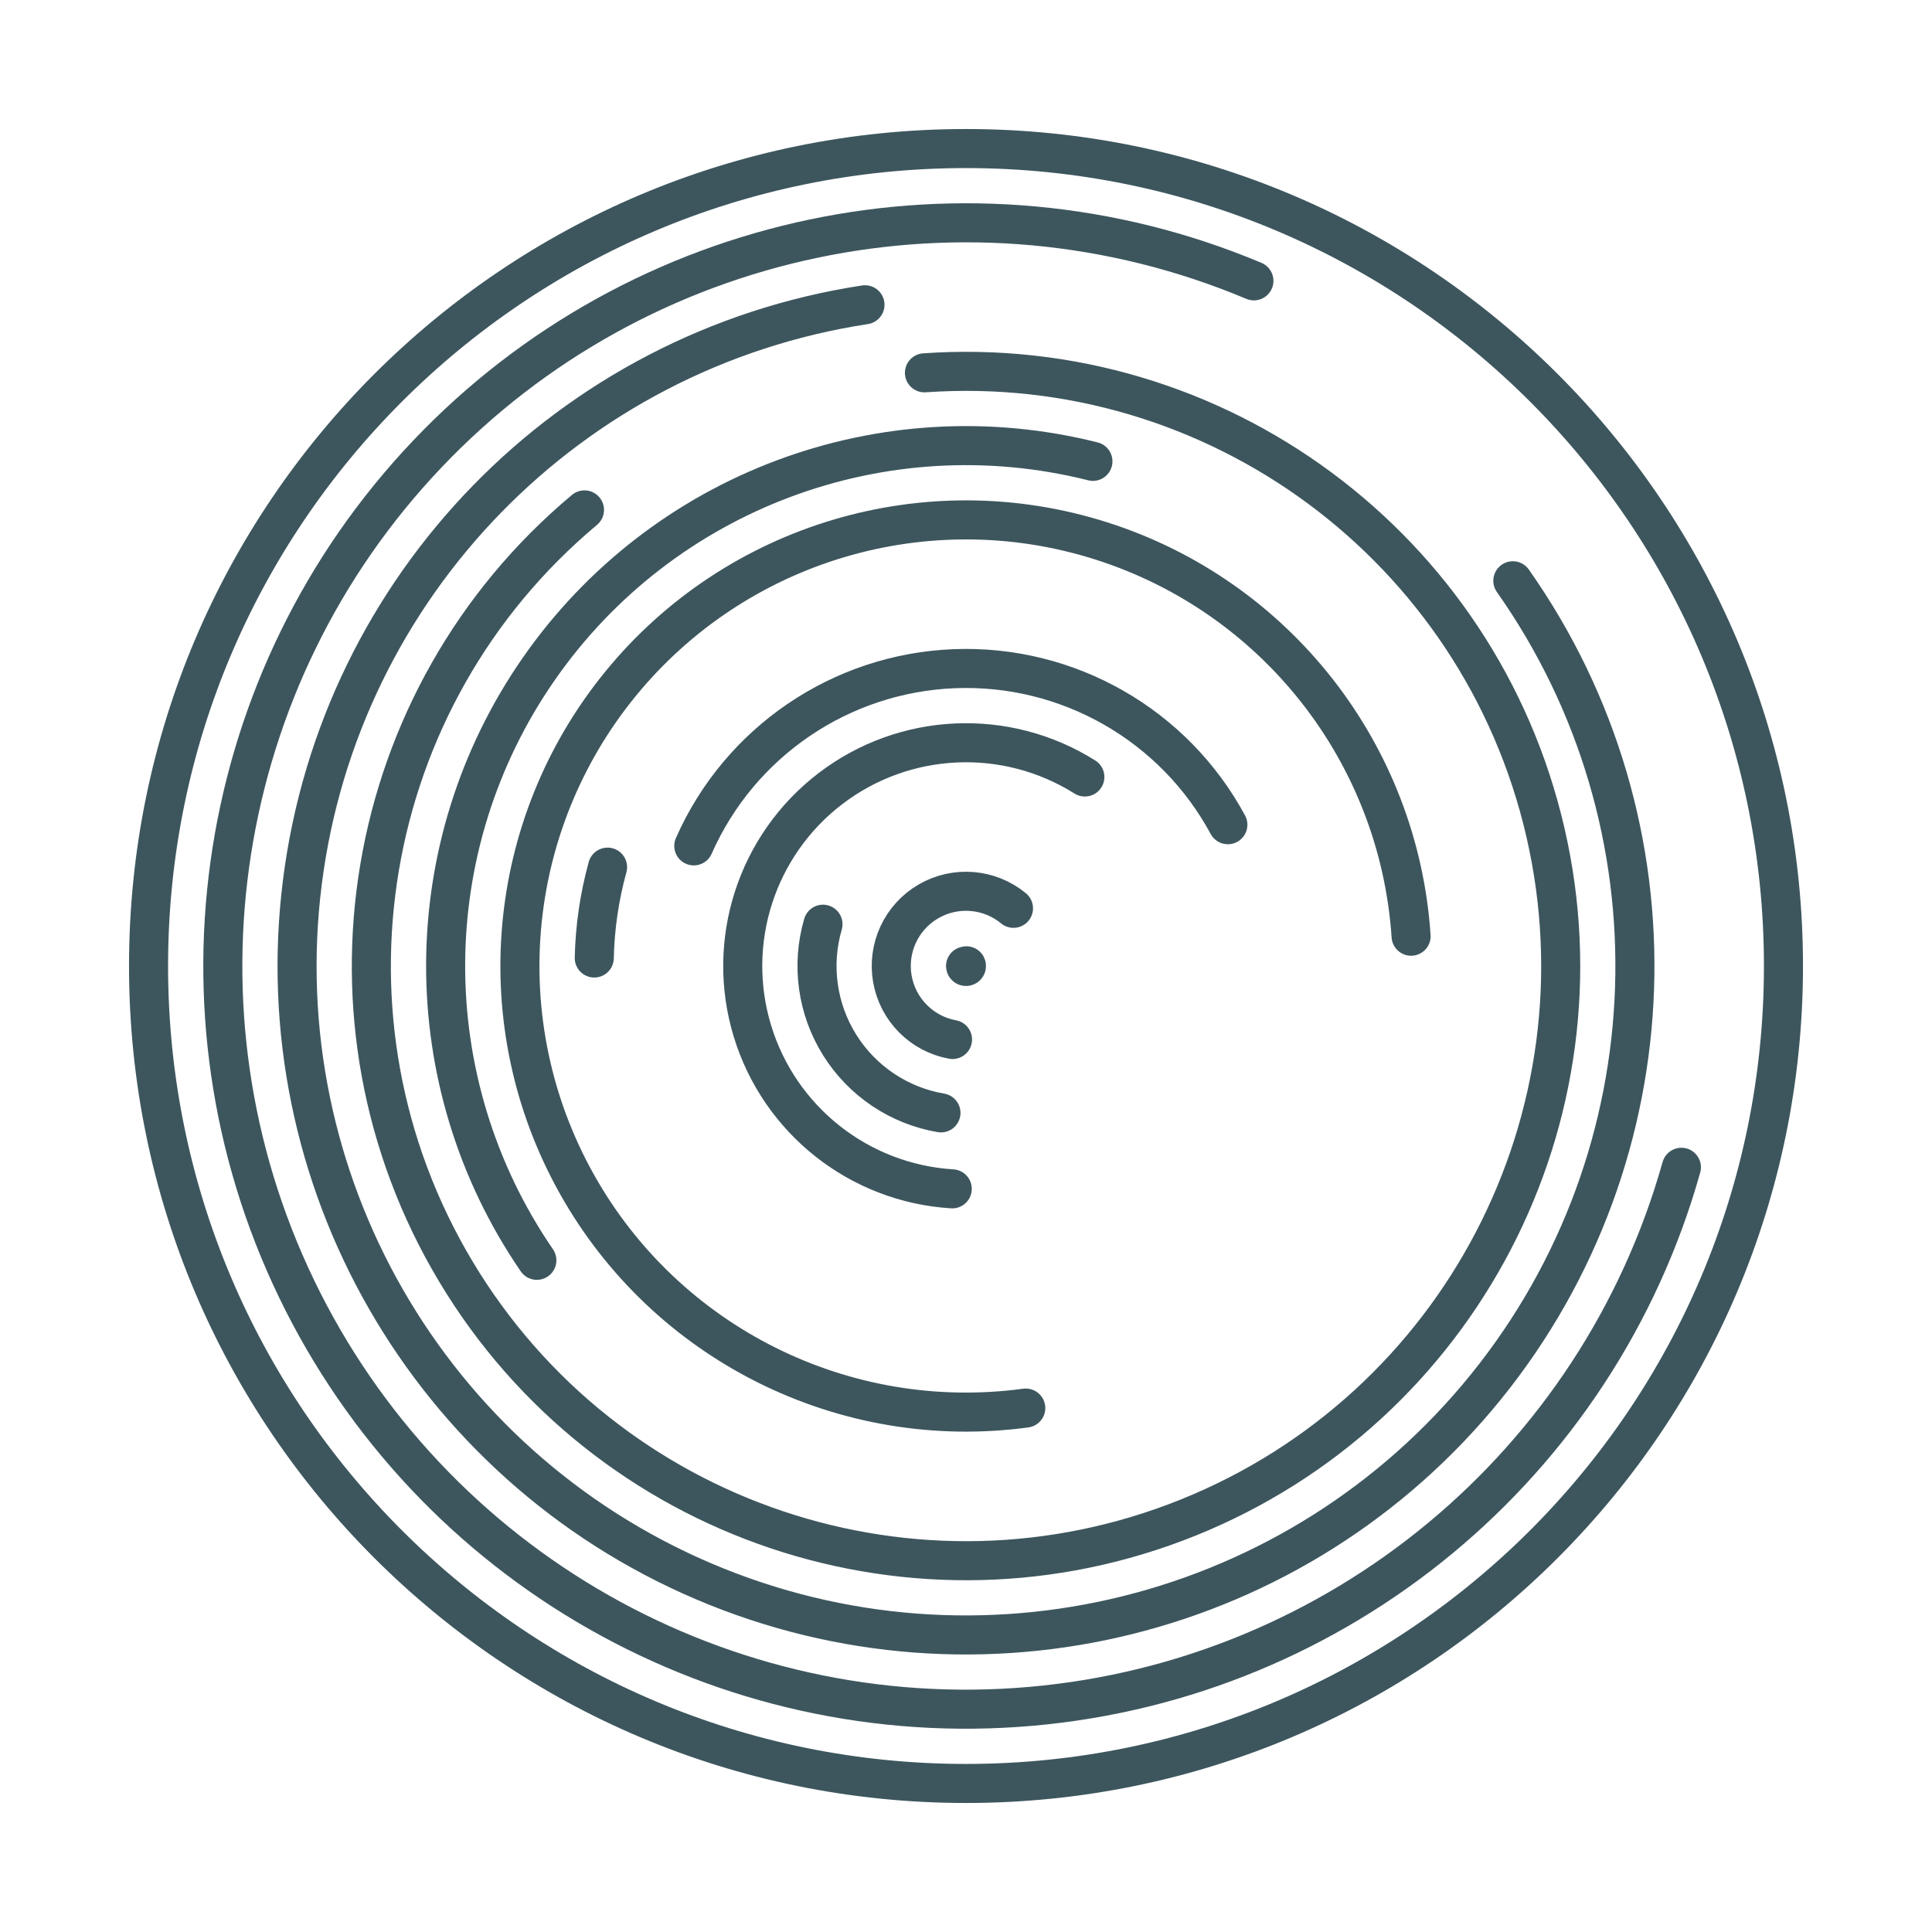
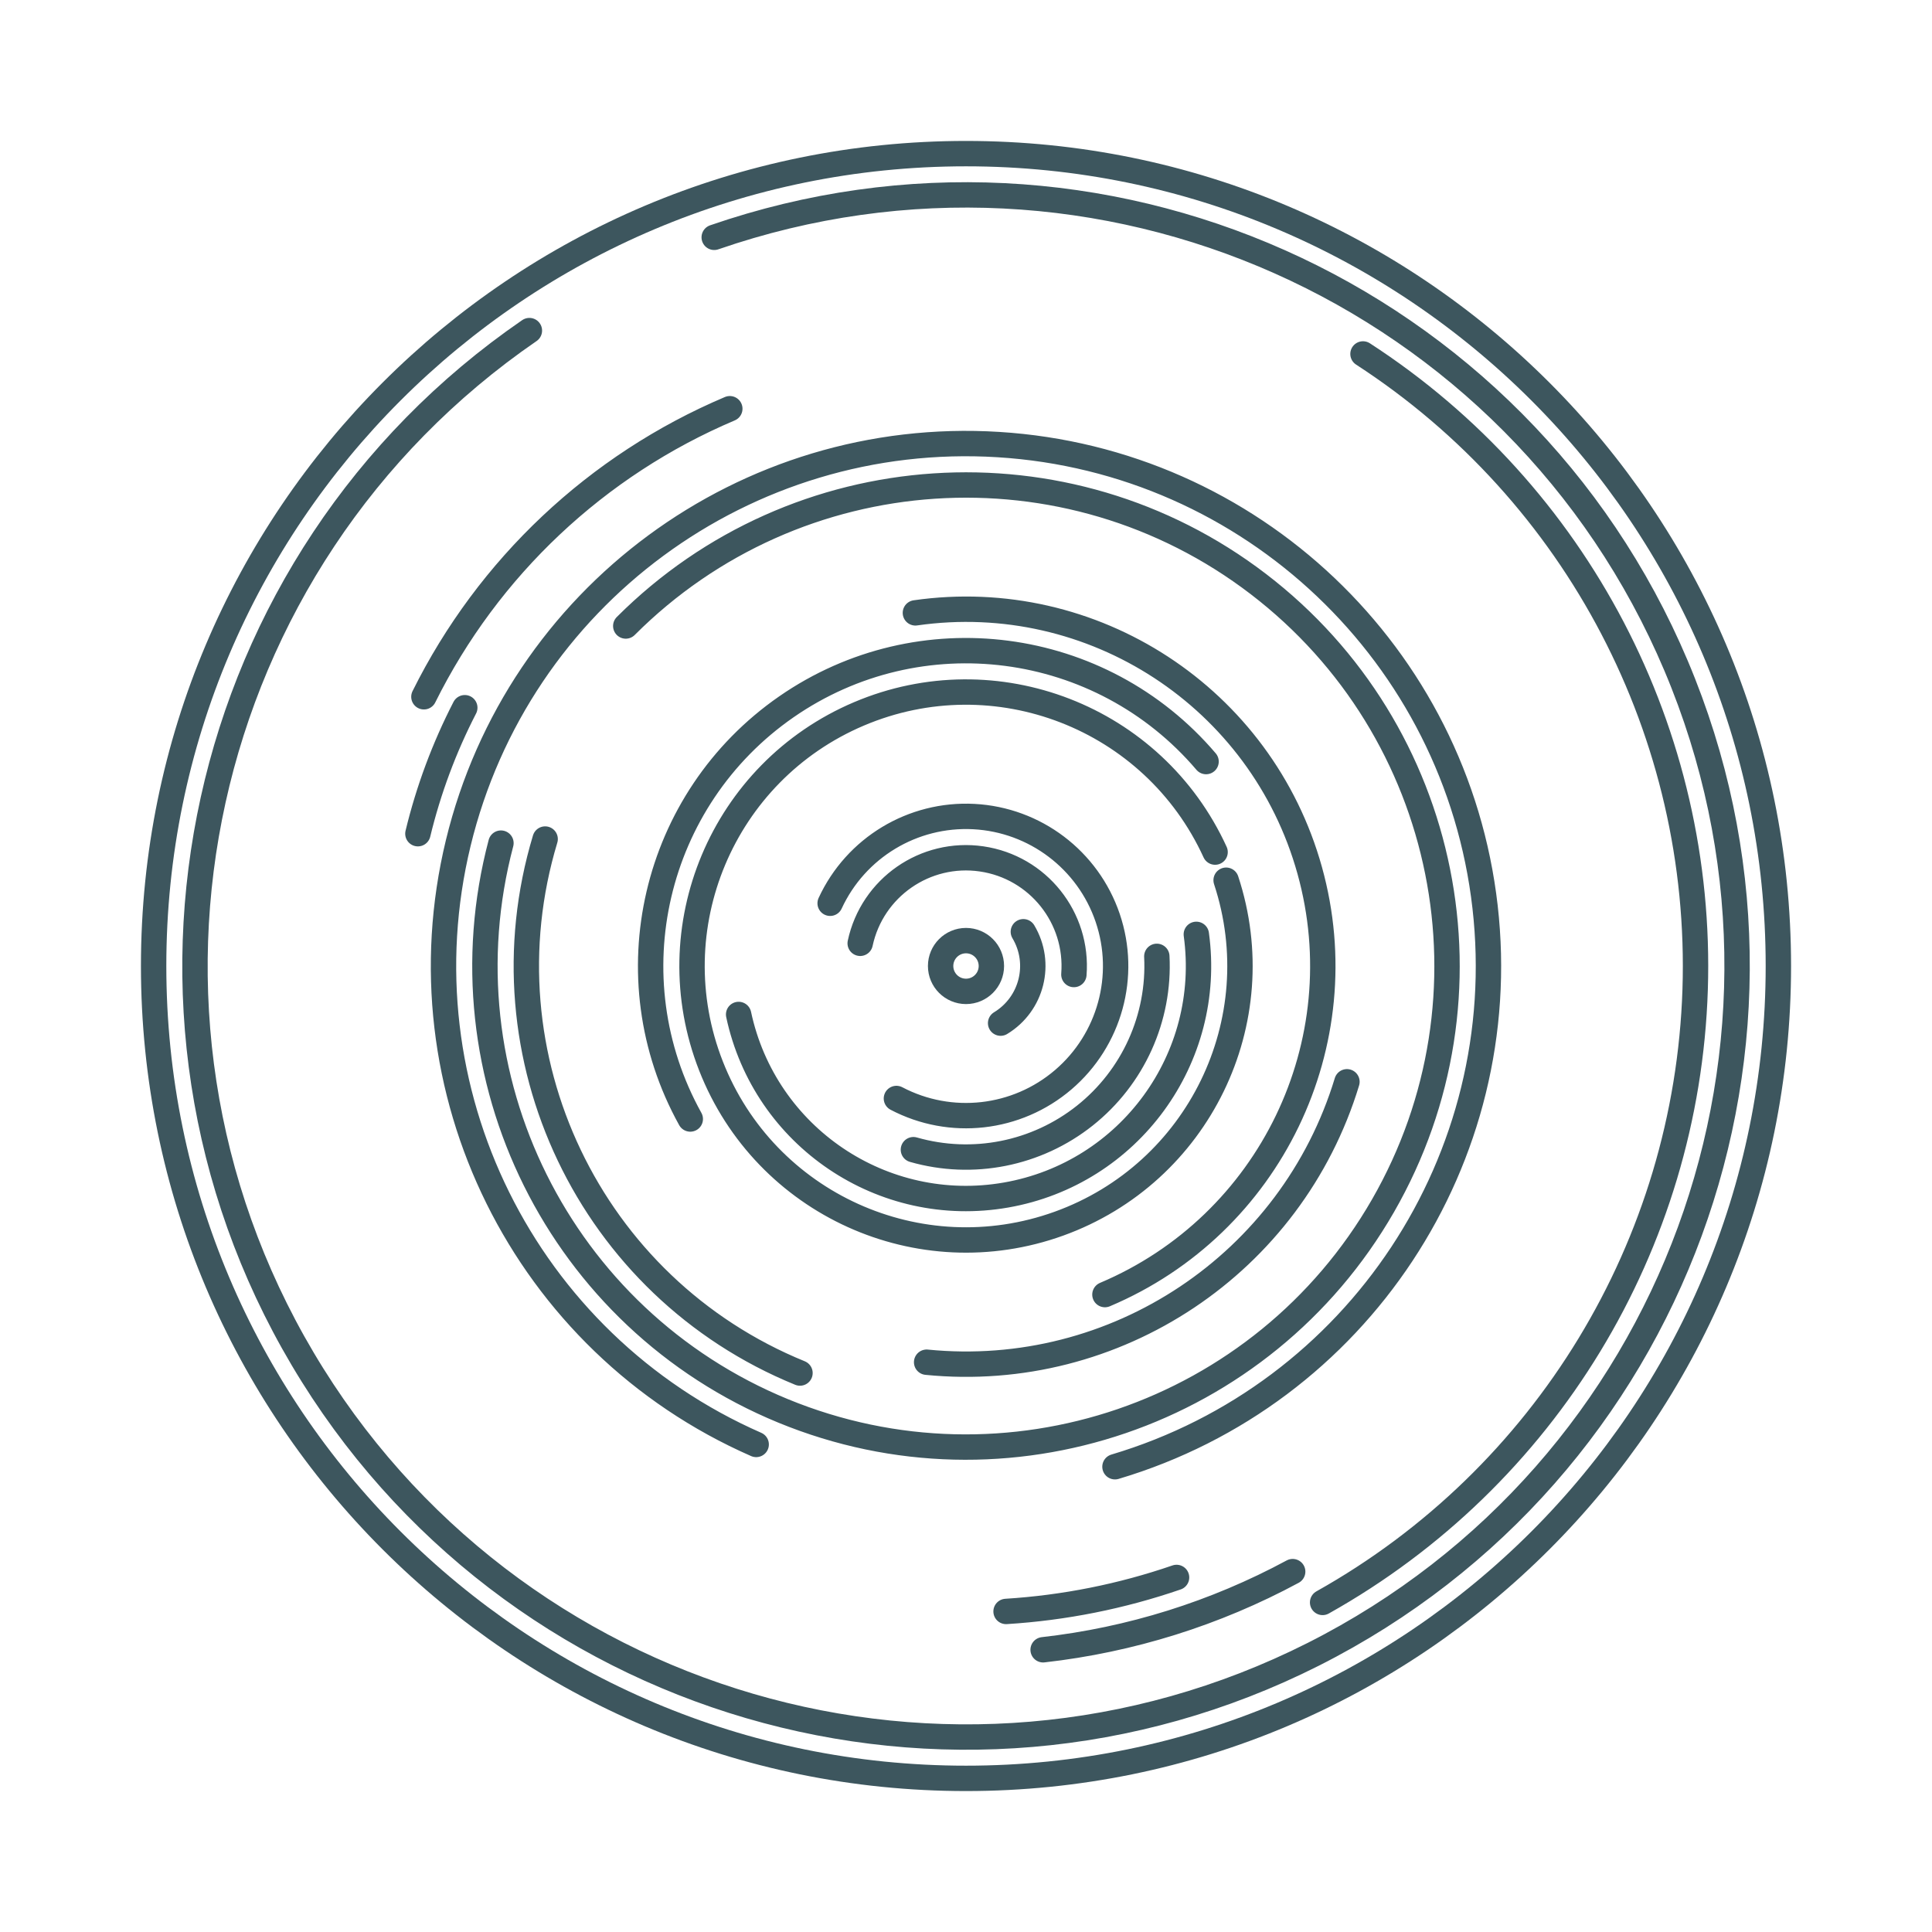
- <svg xmlns="http://www.w3.org/2000/svg" width="256" height="256" viewBox="-100.248 -100.248 200.495 200.495">
+ <svg xmlns="http://www.w3.org/2000/svg" height="180" viewBox="-198.79 -198.79 397.58 397.58" width="180">
  <g id="comitl-disc">
-     <path id="arcs" d="M 0.042 -0.02 A 0.047 0.047 0 1 1 -0.047 0.002 M -1.4 7.627 A 7.755 7.755 0 1 1 4.928 -5.987 M -2.599 15.242 A 15.463 15.463 0 0 1 -14.842 -4.337 M -1.428 23.126 A 23.17 23.17 0 1 1 12.334 -19.615 M -28.25 -12.466 A 30.878 30.878 0 0 1 27.175 -14.662 M -38.577 -0.831 A 38.586 38.586 0 0 1 -37.197 -10.26 M 6.202 45.876 A 46.293 46.293 0 1 1 46.19 -3.092 M -44.535 30.542 A 54.001 54.001 0 0 1 13.171 -52.37 M -4.313 -61.558 A 61.709 61.709 0 1 1 -39.593 -47.333 M 56.748 -39.979 A 69.417 69.417 0 1 1 -10.484 -68.62 M 74.242 20.888 A 77.124 77.124 0 1 1 29.877 -71.102" stroke="#3d565e" stroke-width="4.053" stroke-linecap="round" fill="none" />
-     <circle id="outline" cx="0.0" cy="0.0" r="84.832" stroke="#3d565e" stroke-width="4.053" fill="none" />
+     <path d="M 11.802 -7.049 A 13.747 13.747 0 0 1 7.122 11.758M -21.775 -4.67 A 22.27 22.27 0 0 1 22.201 1.754M -27.958 -12.91 A 30.794 30.794 0 1 1 -14.319 27.263M 39.268 -1.986 A 39.318 39.318 0 0 1 -10.822 37.799M 47.397 -6.512 A 47.842 47.842 0 0 1 -46.791 9.973M 53.53 -17.653 A 56.366 56.366 0 1 1 51.26 -23.441M -56.739 31.485 A 64.889 64.889 0 0 1 49.403 -42.071M -10.414 -72.671 A 73.413 73.413 0 0 1 28.589 67.618M 78.396 23.826 A 81.937 81.937 0 0 1 -8.102 81.535M -34.163 83.762 A 90.461 90.461 0 0 1 -86.606 -26.126M -70.017 -69.968 A 98.985 98.985 0 1 1 -95.701 -25.286M -43.178 98.457 A 107.509 107.509 0 1 1 30.656 103.045M -112.793 -27.226 A 116.032 116.032 0 0 1 -103.142 -53.153M -111.556 -55.403 A 124.556 124.556 0 0 1 -48.605 -114.681M 43.332 125.828 A 133.08 133.08 0 0 1 8.244 132.824M 67.227 124.628 A 141.604 141.604 0 0 1 15.871 140.712M 81.695 -125.953 A 150.128 150.128 0 0 1 73.385 130.969M -51.814 -149.952 A 158.651 158.651 0 1 1 -89.848 -130.758" fill="none" id="arcs" stroke="#3d565e" stroke-linecap="round" stroke-width="5.223" />
+     <g id="outlines">
+       <circle cx="0.0" cy="0.0" fill="none" id="outline-1" r="5.223" stroke="#3d565e" stroke-width="5.223" />
+       <circle cx="0.0" cy="0.0" fill="none" id="outline-2" r="167.175" stroke="#3d565e" stroke-width="5.223" />
+     </g>
  </g>
</svg>
